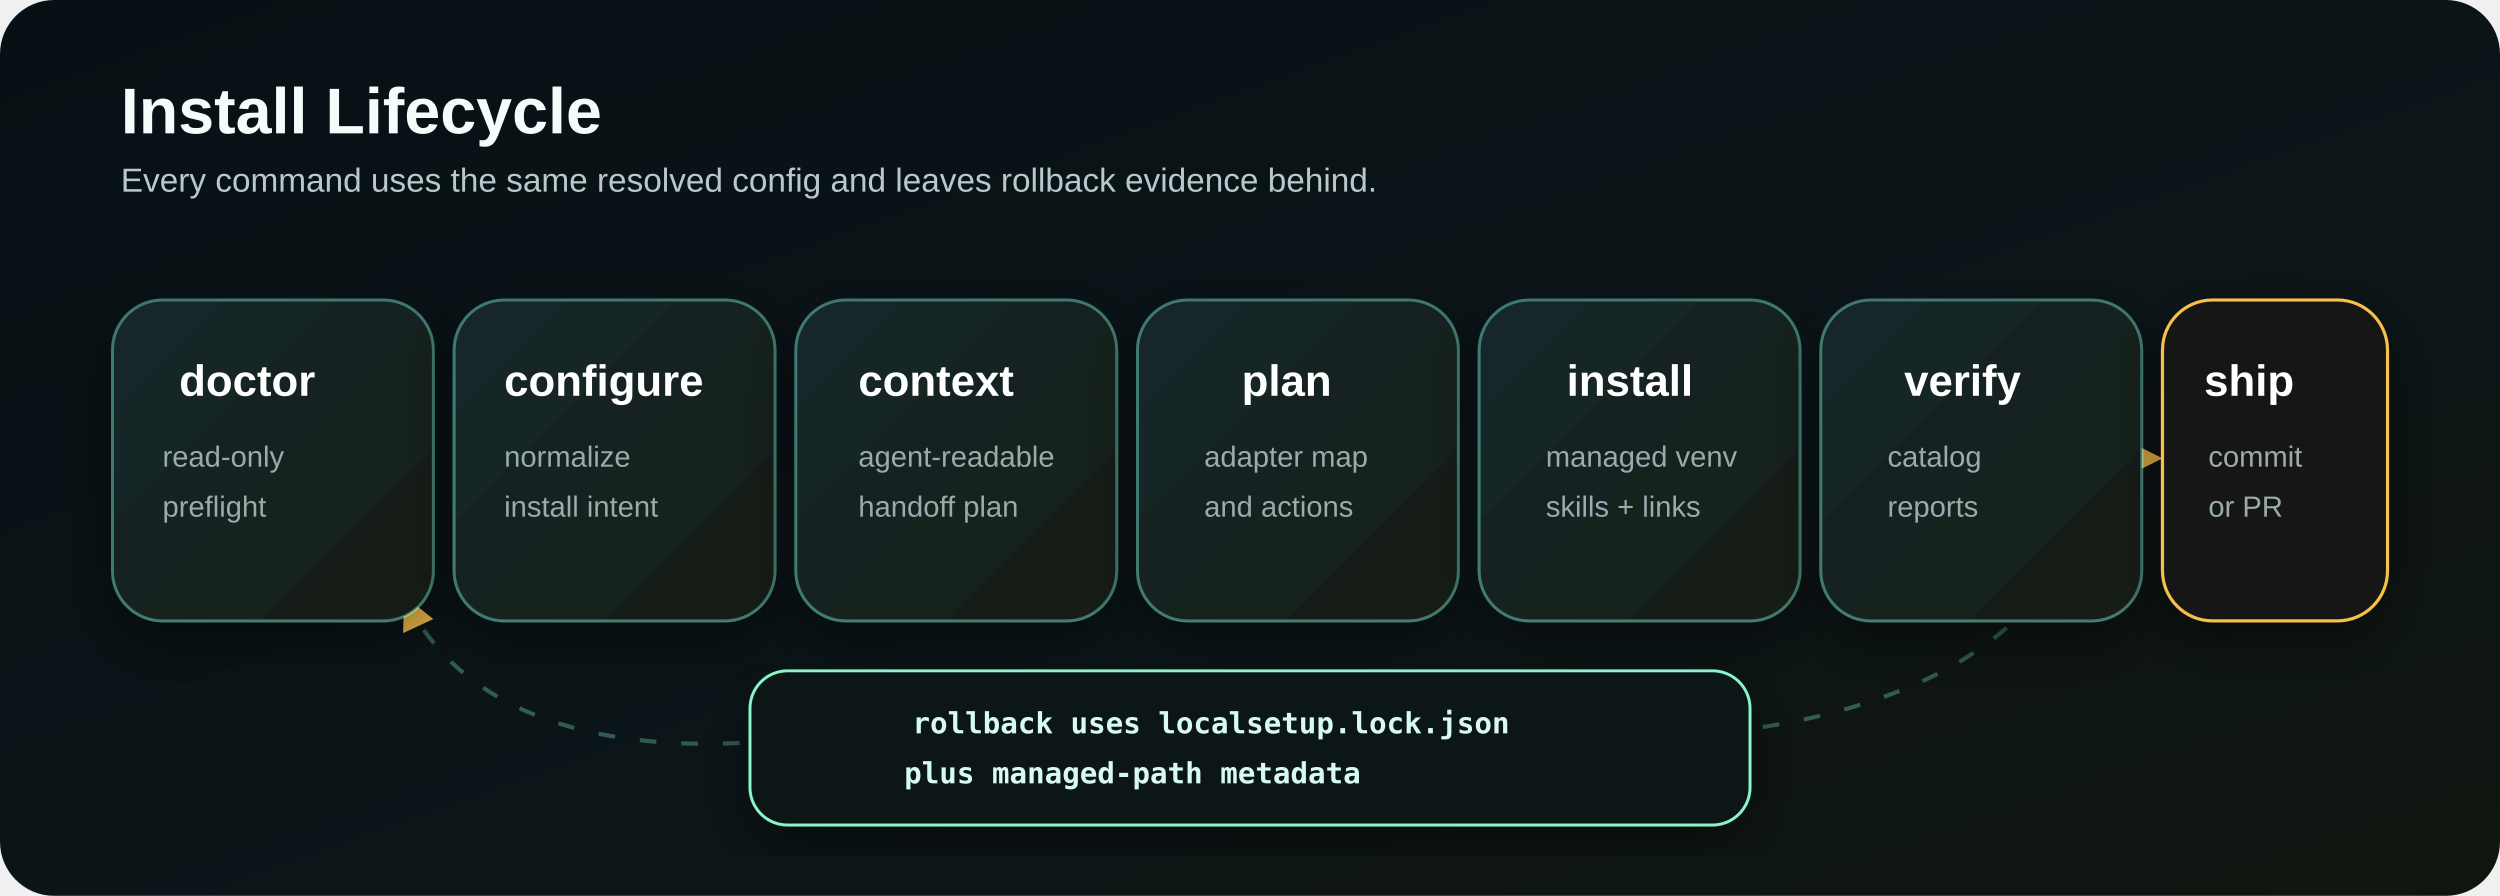
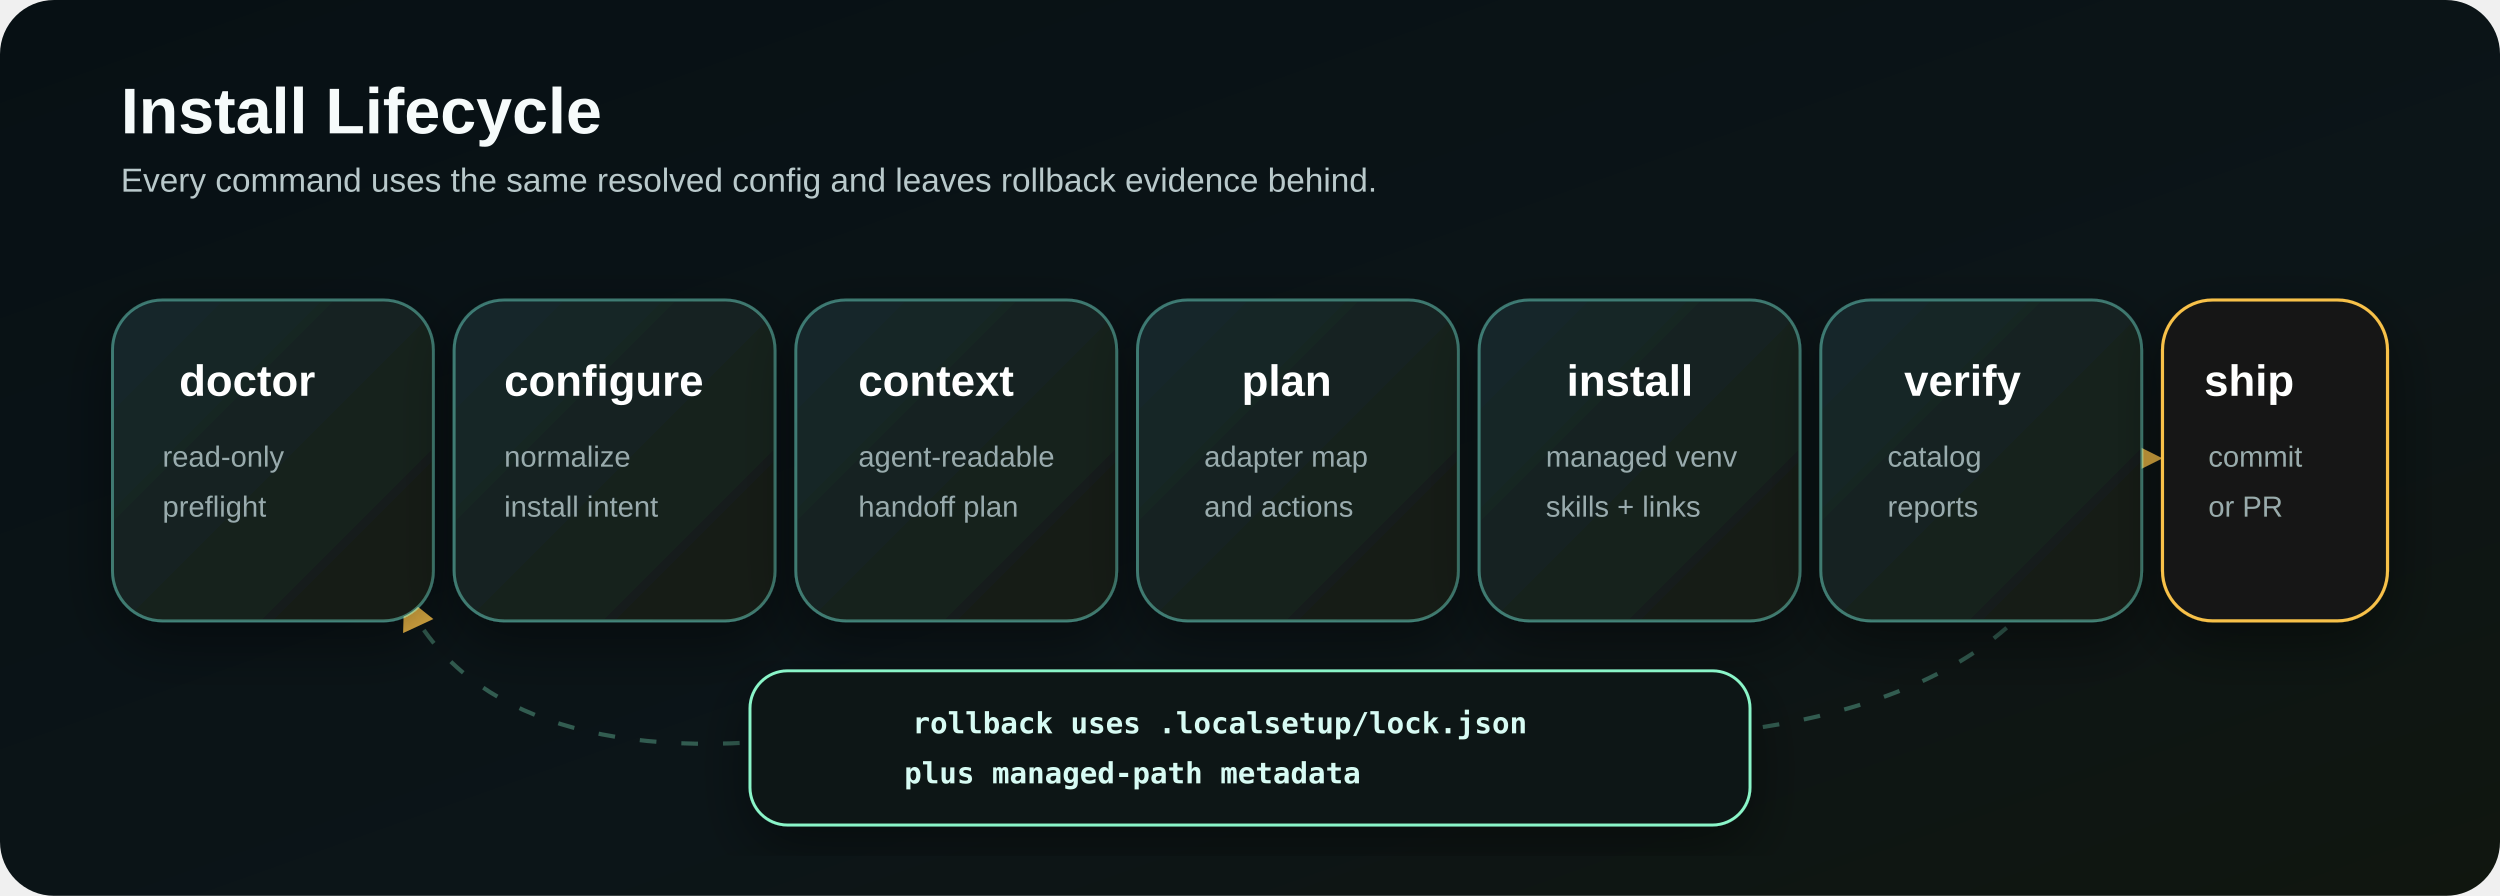
<svg xmlns="http://www.w3.org/2000/svg" viewBox="0 0 1200 430" role="img" aria-labelledby="title desc">
  <defs>
    <linearGradient id="bg" x1="0" y1="0" x2="1" y2="1">
      <stop offset="0" stop-color="#071014" />
      <stop offset="0.6" stop-color="#0c1518" />
      <stop offset="1" stop-color="#10160f" />
    </linearGradient>
    <linearGradient id="node" x1="0" y1="0" x2="1" y2="1">
      <stop offset="0" stop-color="#13292d" />
      <stop offset="1" stop-color="#171c13" />
    </linearGradient>
    <linearGradient id="stroke" x1="0" y1="0" x2="1" y2="0">
      <stop offset="0" stop-color="#22d3c5" />
      <stop offset="0.55" stop-color="#f8c14a" />
      <stop offset="1" stop-color="#8af5c9" />
    </linearGradient>
    <marker id="arrow" markerWidth="12" markerHeight="12" refX="10" refY="6" orient="auto">
      <path d="M2,2 L10,6 L2,10 Z" fill="#f8c14a" />
    </marker>
    <filter id="shadow" x="-20%" y="-20%" width="140%" height="140%">
      <feDropShadow dx="0" dy="10" stdDeviation="14" flood-color="#000000" flood-opacity="0.42" />
    </filter>
    <style>
      .title { font: 800 31px Arial, sans-serif; fill: #f6fbfb; }
      .small { font: 500 16px Arial, sans-serif; fill: #b9c9cb; }
      .label { font: 800 21px Arial, sans-serif; fill: #ffffff; }
      .tiny { font: 500 14px Arial, sans-serif; fill: #99abad; }
      .mono { font: 600 14px ui-monospace, SFMono-Regular, Consolas, monospace; fill: #d7fbf4; }
      .node { fill: url(#node); stroke: rgba(125, 242, 221, 0.42); stroke-width: 1.4; }
      .line { fill: none; stroke: url(#stroke); stroke-width: 3; stroke-linecap: round; }
    </style>
  </defs>
  <rect width="1200" height="430" rx="26" fill="url(#bg)" />
  <text x="58" y="64" class="title">Install Lifecycle</text>
  <text x="58" y="92" class="small">Every command uses the same resolved config and leaves rollback evidence behind.</text>
  <path d="M156 220 H1038" class="line" marker-end="url(#arrow)" />
  <path d="M996 252 C974 324 874 360 742 354 C600 348 504 340 386 354 C288 366 220 342 194 286" fill="none" stroke="#335f53" stroke-width="2" stroke-dasharray="8 12" opacity="0.95" marker-end="url(#arrow)" />
  <g filter="url(#shadow)">
    <rect x="54" y="144" width="154" height="154" rx="24" class="node" />
    <text x="86" y="190" class="label">doctor</text>
    <text x="78" y="224" class="tiny">read-only</text>
    <text x="78" y="248" class="tiny">preflight</text>
  </g>
  <g filter="url(#shadow)">
    <rect x="218" y="144" width="154" height="154" rx="24" class="node" />
    <text x="242" y="190" class="label">configure</text>
    <text x="242" y="224" class="tiny">normalize</text>
    <text x="242" y="248" class="tiny">install intent</text>
  </g>
  <g filter="url(#shadow)">
    <rect x="382" y="144" width="154" height="154" rx="24" class="node" />
    <text x="412" y="190" class="label">context</text>
    <text x="412" y="224" class="tiny">agent-readable</text>
    <text x="412" y="248" class="tiny">handoff plan</text>
  </g>
  <g filter="url(#shadow)">
    <rect x="546" y="144" width="154" height="154" rx="24" class="node" />
    <text x="596" y="190" class="label">plan</text>
    <text x="578" y="224" class="tiny">adapter map</text>
    <text x="578" y="248" class="tiny">and actions</text>
  </g>
  <g filter="url(#shadow)">
    <rect x="710" y="144" width="154" height="154" rx="24" class="node" />
    <text x="752" y="190" class="label">install</text>
    <text x="742" y="224" class="tiny">managed venv</text>
    <text x="742" y="248" class="tiny">skills + links</text>
  </g>
  <g filter="url(#shadow)">
    <rect x="874" y="144" width="154" height="154" rx="24" class="node" />
    <text x="914" y="190" class="label">verify</text>
    <text x="906" y="224" class="tiny">catalog</text>
    <text x="906" y="248" class="tiny">reports</text>
  </g>
  <g filter="url(#shadow)">
    <rect x="1038" y="144" width="108" height="154" rx="24" fill="#181913" stroke="#f8c14a" stroke-width="1.5" />
    <text x="1058" y="190" class="label">ship</text>
    <text x="1060" y="224" class="tiny">commit</text>
    <text x="1060" y="248" class="tiny">or PR</text>
  </g>
  <g filter="url(#shadow)">
    <rect x="360" y="322" width="480" height="74" rx="18" fill="#101914" stroke="#8af5c9" stroke-width="1.4" />
-     <text x="438" y="352" class="mono">rollback uses localsetup.lock.json</text>
+     <text x="438" y="352" class="mono">rollback uses .localsetup/lock.json</text>
    <text x="434" y="376" class="mono">plus managed-path metadata</text>
  </g>
</svg>
